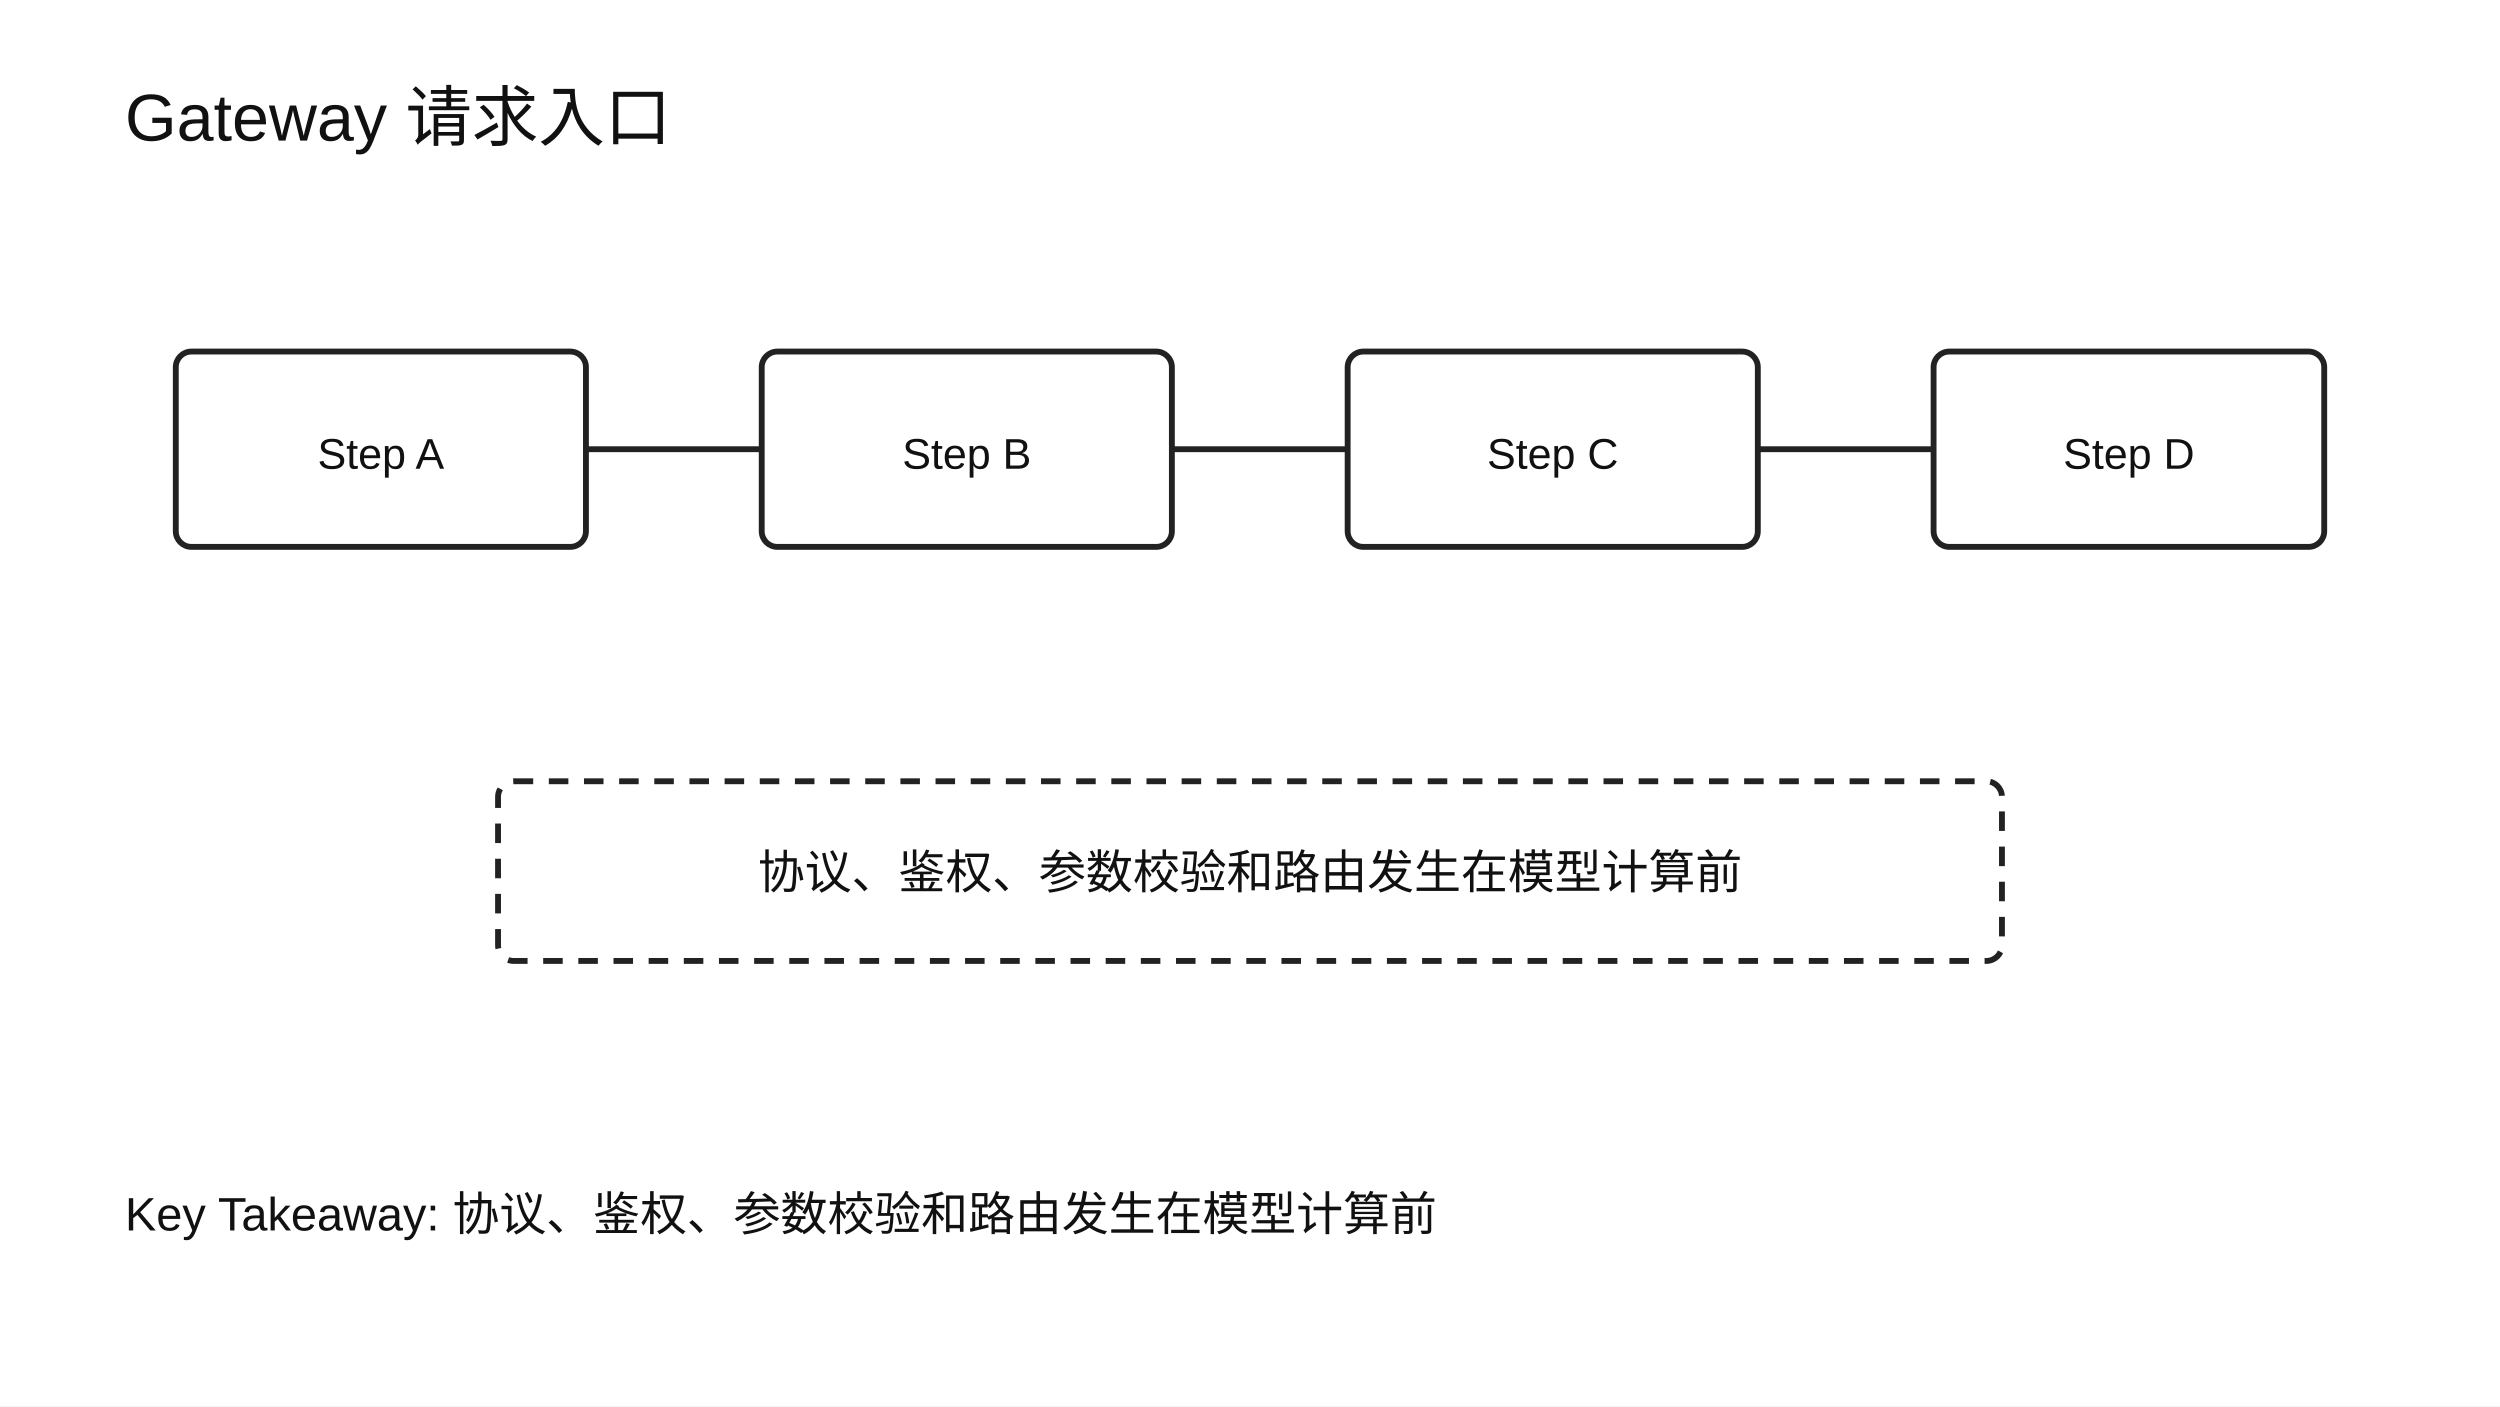
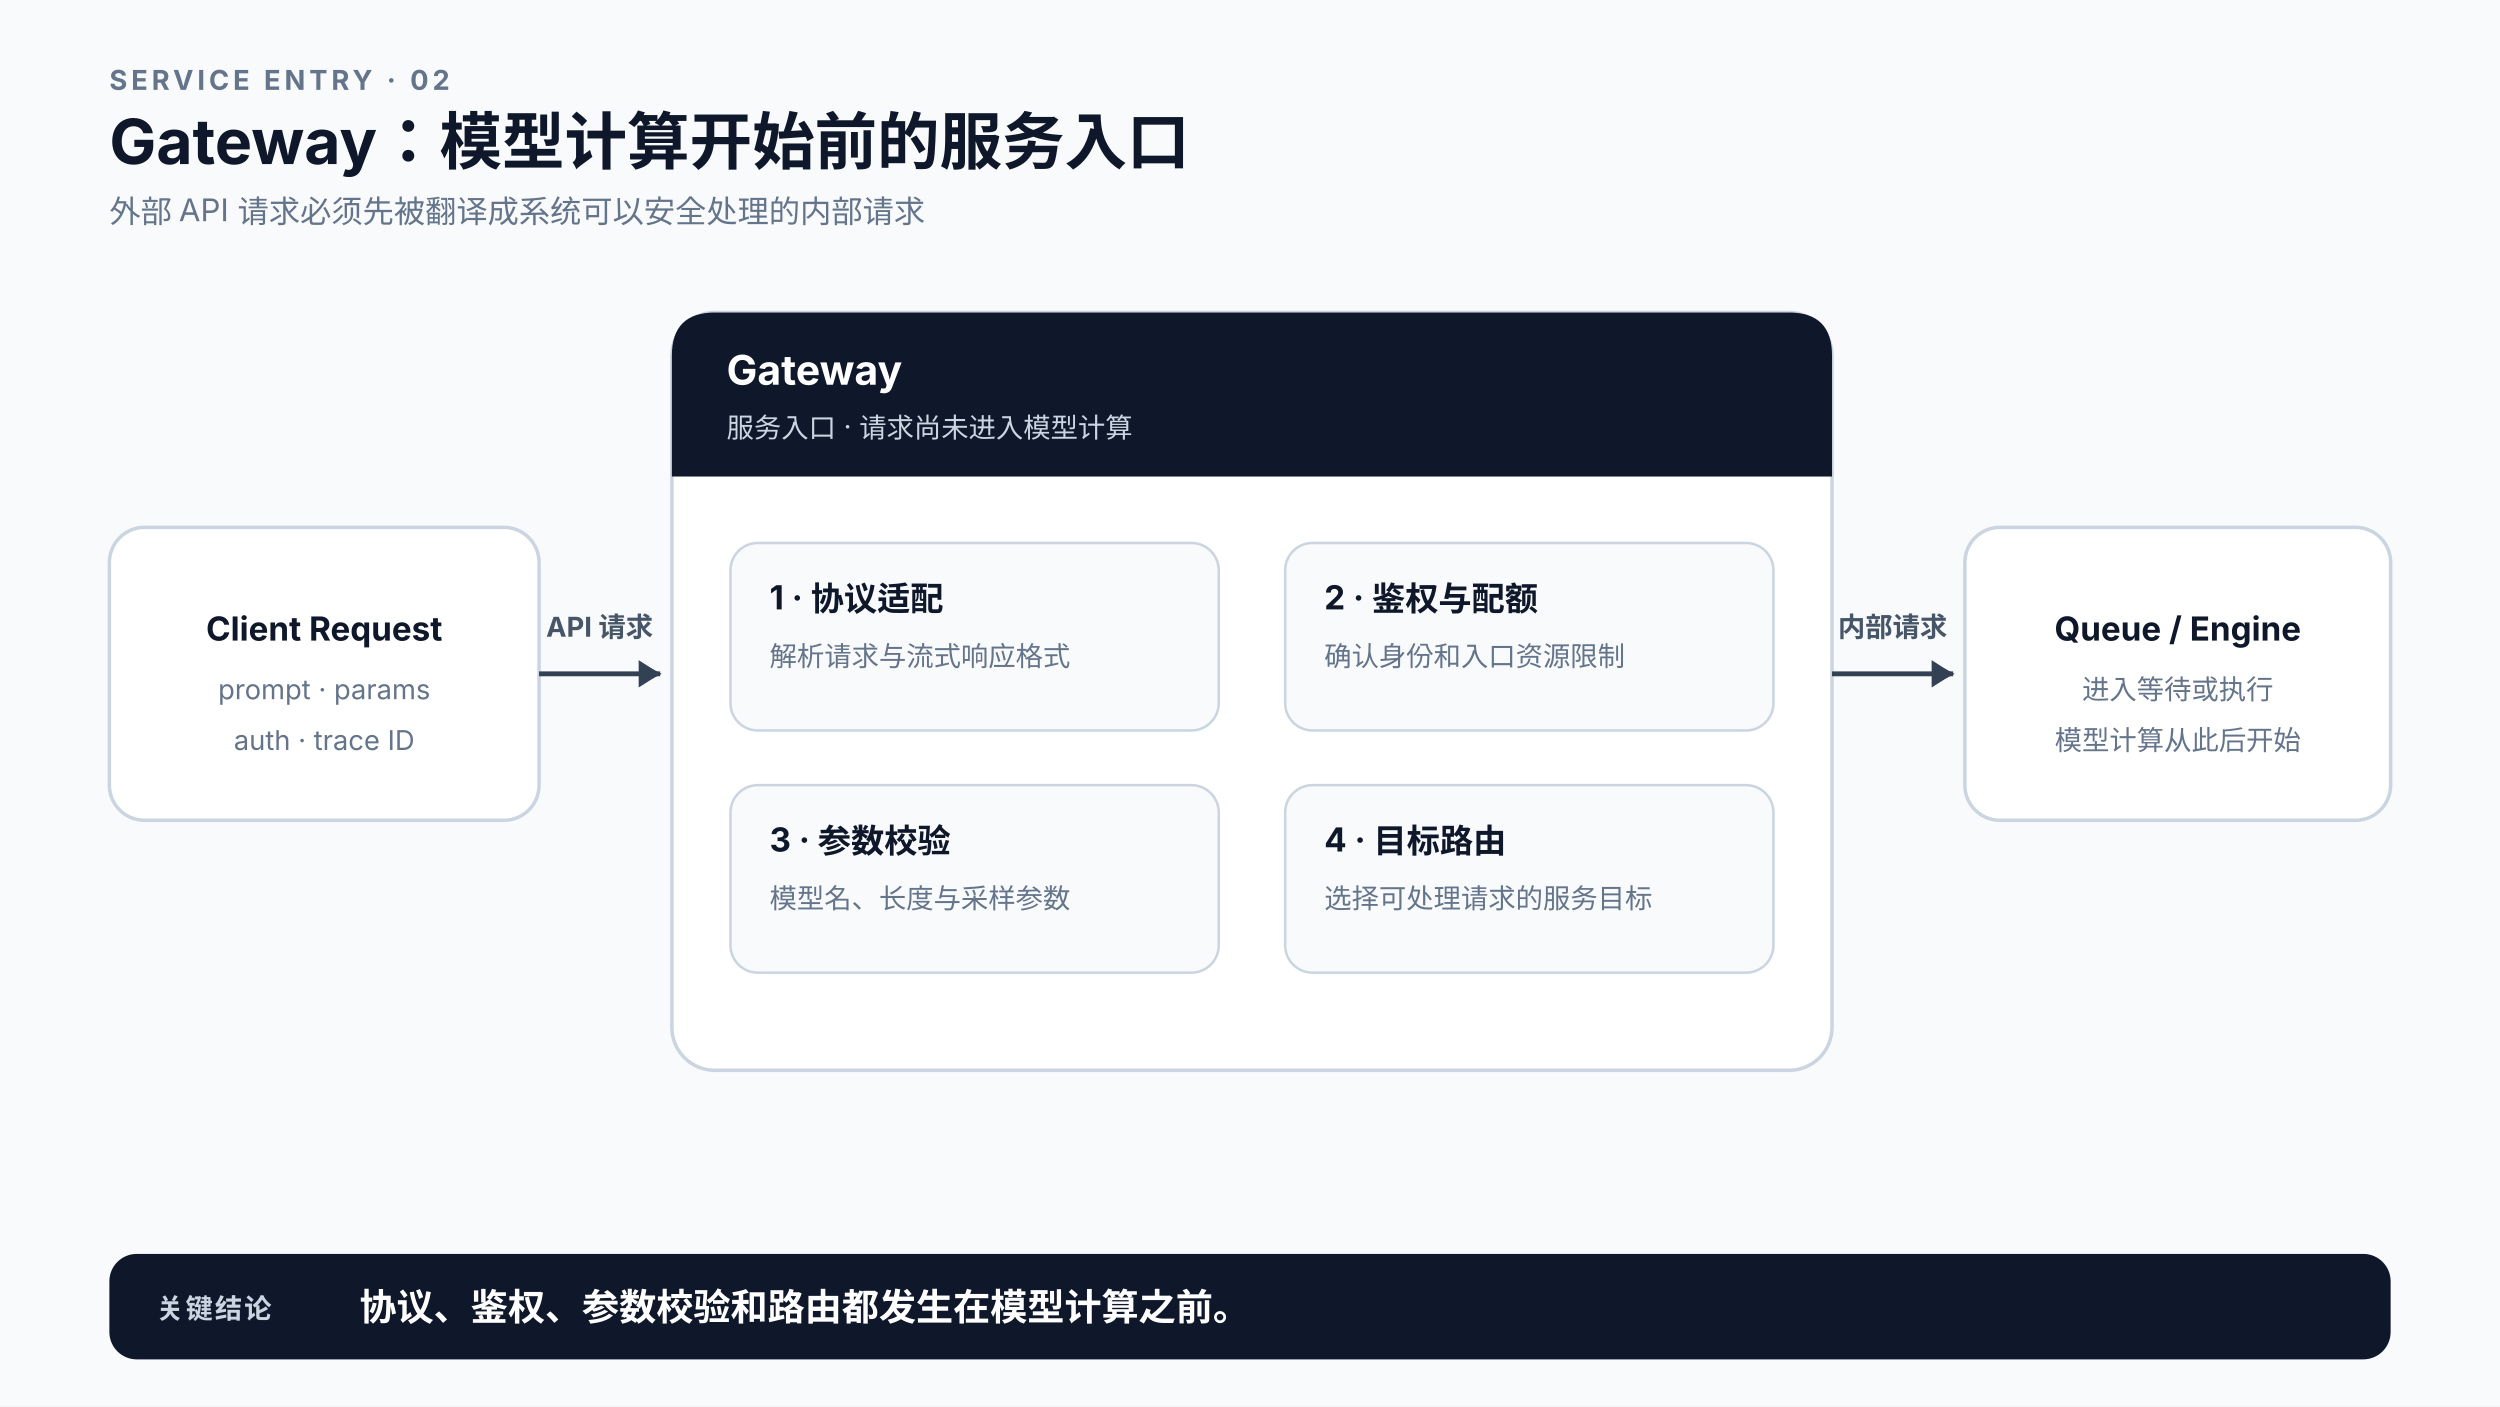
- <svg xmlns="http://www.w3.org/2000/svg" width="1280" height="720" viewBox="0 0 1280 720">
-   <rect width="1280" height="720" fill="#fff" />
-   <text x="64" y="72" font-family="Arial, sans-serif" font-size="34" fill="#111">Gateway 请求入口</text>
-   <g fill="none" stroke="#222" stroke-width="3">
-     <rect x="90" y="180" width="210" height="100" rx="8" />
-     <rect x="390" y="180" width="210" height="100" rx="8" />
-     <rect x="690" y="180" width="210" height="100" rx="8" />
-     <rect x="990" y="180" width="200" height="100" rx="8" />
-     <path d="M300 230h90M600 230h90M900 230h90" />
-     <rect x="255" y="400" width="770" height="92" rx="8" stroke-dasharray="10 8" />
+ <svg xmlns="http://www.w3.org/2000/svg" width="1280" height="720" viewBox="0 0 1280 720" role="img" aria-labelledby="fig-title fig-desc" data-figure-system="chapter01-v2" fill="#0F172A">
+   <defs>
+     <marker id="arrow" viewBox="0 0 10 10" refX="9" refY="5" markerWidth="8" markerHeight="8" orient="auto" markerUnits="userSpaceOnUse">
+       <path d="M0 0L10 5L0 10Z" fill="#334155" />
+     </marker>
+     <style>
+     text{font-family:-apple-system,BlinkMacSystemFont,"Segoe UI","PingFang SC","Microsoft YaHei",sans-serif}.k{font-size:14px;font-weight:700;letter-spacing:2px;fill:#64748B}.t{font-size:32px;font-weight:750}.sub{font-size:16px;fill:#64748B}.panel{fill:#FFFFFF;stroke:#CBD5E1;stroke-width:1.8}.head{fill:#0F172A}.ht{font-size:21px;font-weight:750;fill:#FFFFFF}.hs{font-size:14px;fill:#CBD5E1}.card{fill:#F8FAFC;stroke:#CBD5E1;stroke-width:1.3}.h{font-size:17px;font-weight:750}.s{font-size:14px;fill:#64748B}.flow{fill:none;stroke:#334155;stroke-width:2.5;marker-end:url(#arrow)}.label{font-size:14px;font-weight:700;fill:#475569}.take{fill:#0F172A}.tl{font-size:14px;font-weight:700;letter-spacing:1px;fill:#CBD5E1}.tv{font-size:19px;font-weight:650;fill:#FFFFFF}
+   </style>
+   </defs>
+   <rect width="1280" height="720" fill="#F8FAFC" />
+   <text class="k" x="56" y="46">SERVICE ENTRY · 02</text>
+   <text class="t" x="56" y="84">Gateway：模型计算开始前的服务入口</text>
+   <text class="sub" x="56" y="114">外部 API 请求必须先被翻译成系统可以安全处理的内部请求</text>
+   <g transform="translate(56 270)">
+     <rect class="panel" width="220" height="150" rx="18" />
+     <text class="h" x="110" y="58" text-anchor="middle">Client Request</text>
+     <text class="s" x="110" y="88" text-anchor="middle">prompt · params</text>
+     <text class="s" x="110" y="114" text-anchor="middle">auth · trace ID</text>
  </g>
-   <g font-family="Arial, sans-serif" fill="#111" text-anchor="middle">
-     <text x="195" y="240" font-size="22">Step A</text>
-     <text x="495" y="240" font-size="22">Step B</text>
-     <text x="795" y="240" font-size="22">Step C</text>
-     <text x="1090" y="240" font-size="22">Step D</text>
-     <text x="640" y="455" font-size="24">协议、鉴权、参数校验和路由发生在模型计算前</text>
+   <path class="flow" d="M276 345H338" />
+   <path d="M338 345l-11 -7v14z" fill="#334155" />
+   <text class="label" x="307" y="326" text-anchor="middle">API 请求</text>
+   <g transform="translate(344 160)">
+     <rect class="panel" width="594" height="388" rx="22" />
+     <path class="head" d="M22 0H572Q594 0 594 22V84H0V22Q0 0 22 0Z" />
+     <text class="ht" x="28" y="37" fill="#FFFFFF">Gateway</text>
+     <text class="hs" x="28" y="64" fill="#CBD5E1">服务入口 · 请求尚未进入模型计算</text>
+     <g transform="translate(30 118)">
+       <rect class="card" width="250" height="96" rx="14" />
+       <text class="h" x="20" y="34">1 · 协议适配</text>
+       <text class="s" x="20" y="63">解析请求与流式响应格式</text>
+     </g>
+     <g transform="translate(314 118)">
+       <rect class="card" width="250" height="96" rx="14" />
+       <text class="h" x="20" y="34">2 · 鉴权与配额</text>
+       <text class="s" x="20" y="63">确认身份和入口资源限制</text>
+     </g>
+     <g transform="translate(30 242)">
+       <rect class="card" width="250" height="96" rx="14" />
+       <text class="h" x="20" y="34">3 · 参数校验</text>
+       <text class="s" x="20" y="63">模型名、长度与采样参数</text>
+     </g>
+     <g transform="translate(314 242)">
+       <rect class="card" width="250" height="96" rx="14" />
+       <text class="h" x="20" y="34">4 · 目标路由</text>
+       <text class="s" x="20" y="63">选择可处理请求的服务目标</text>
+     </g>
  </g>
-   <text x="64" y="630" font-family="Arial, sans-serif" font-size="24" fill="#111">Key Takeaway: 协议、鉴权、参数校验和路由发生在模型计算前</text>
+   <path class="flow" d="M938 345H1000" />
+   <path d="M1000 345l-11 -7v14z" fill="#334155" />
+   <text class="label" x="969" y="326" text-anchor="middle">内部请求</text>
+   <g transform="translate(1006 270)">
+     <rect class="panel" width="218" height="150" rx="18" />
+     <text class="h" x="109" y="58" text-anchor="middle">Queue / Engine</text>
+     <text class="s" x="109" y="88" text-anchor="middle">进入等待或执行</text>
+     <text class="s" x="109" y="114" text-anchor="middle">模型计算从此后开始</text>
+   </g>
+   <rect class="take" x="56" y="642" width="1168" height="54" rx="14" />
+   <text class="tl" x="80" y="675" fill="#CBD5E1">关键结论</text>
+   <text class="tv" x="184" y="676" fill="#FFFFFF">协议、鉴权、参数校验和路由都发生在模型计算之前。</text>
</svg>
